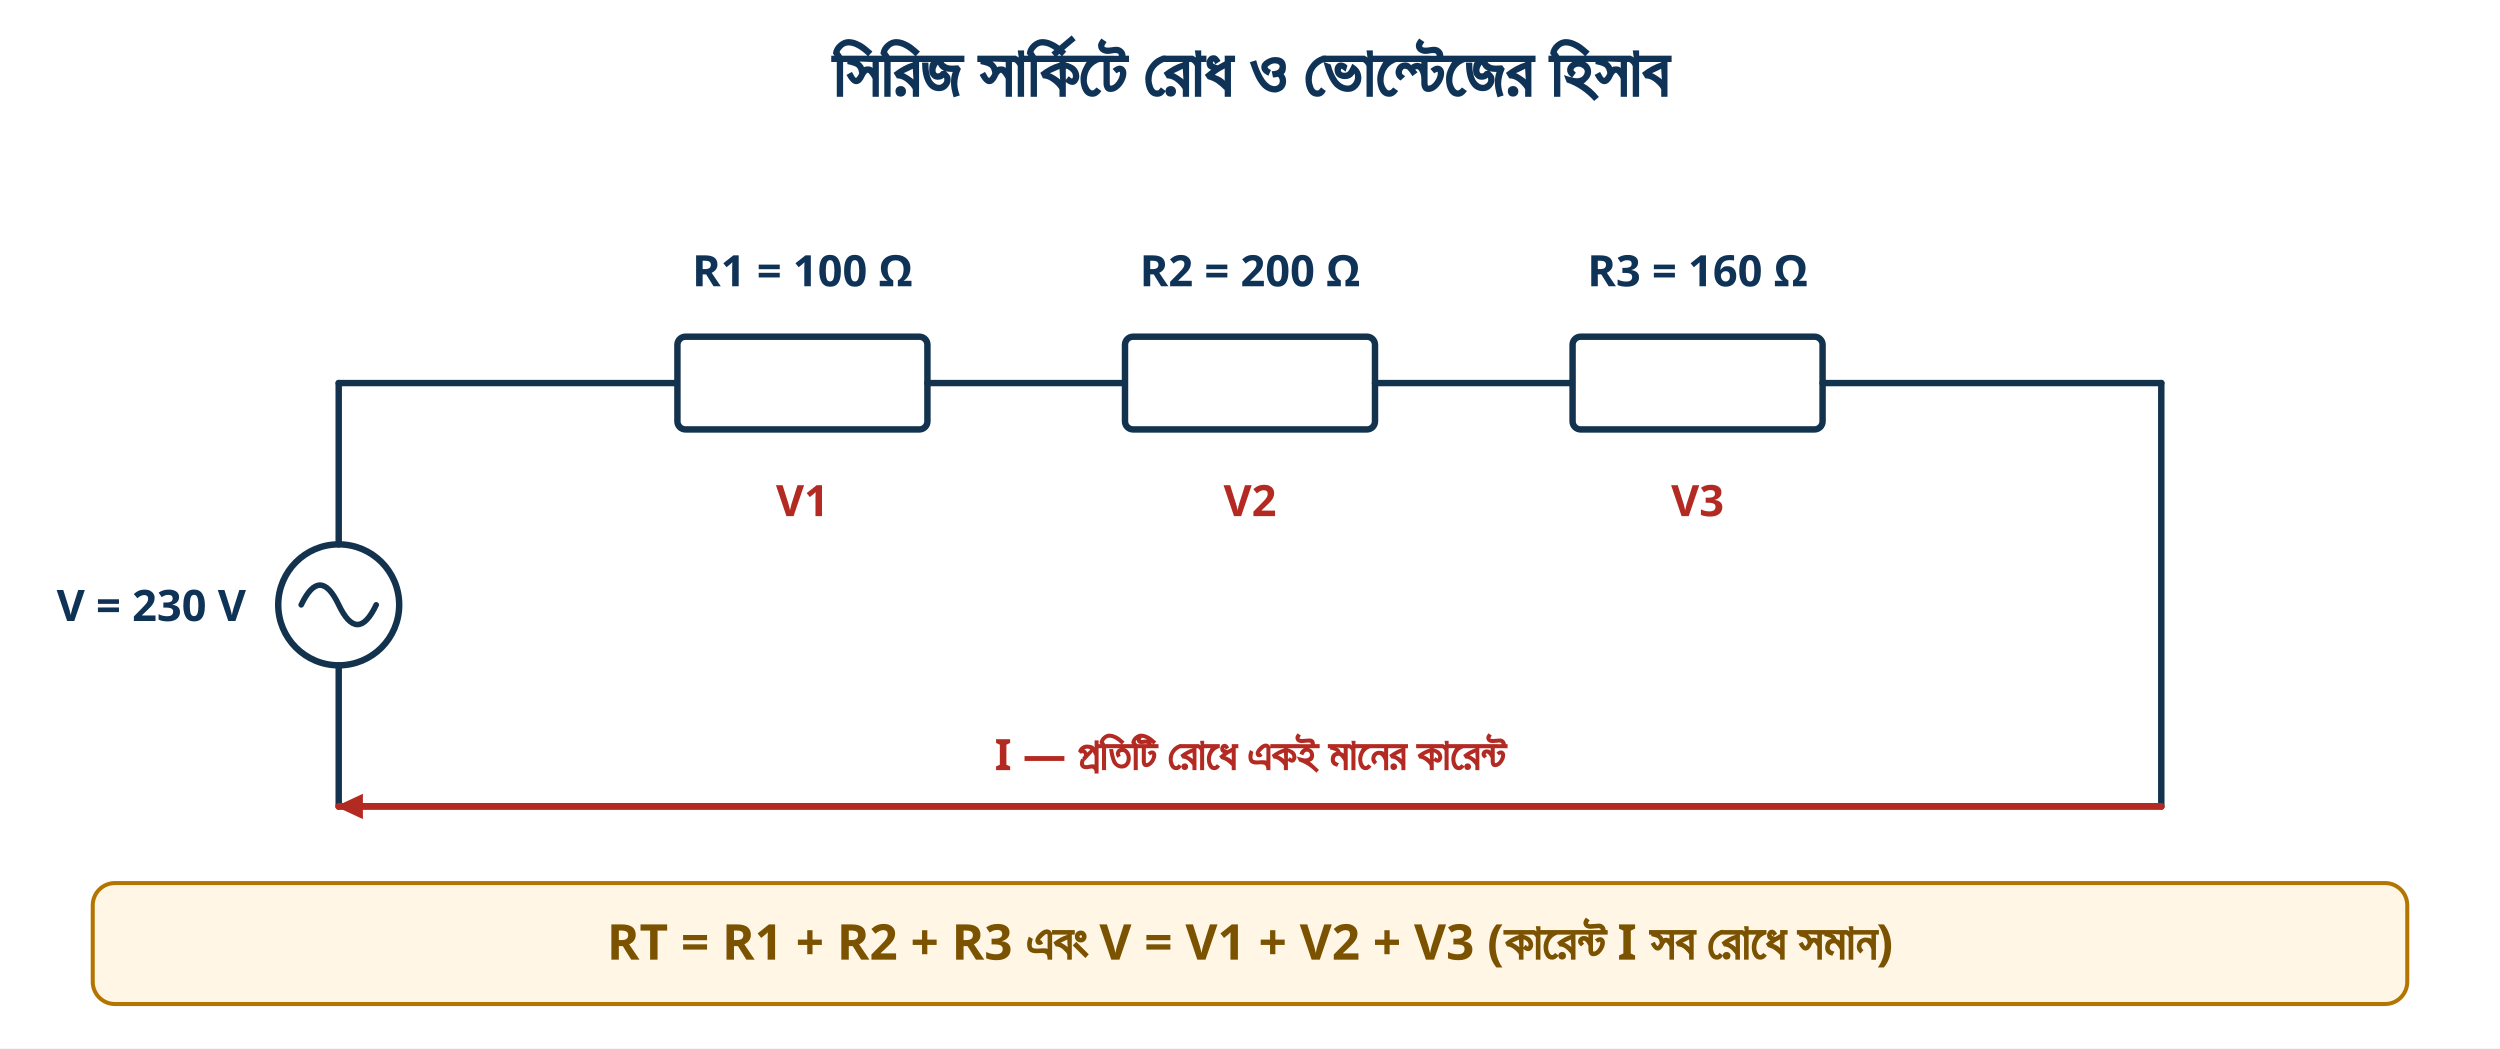
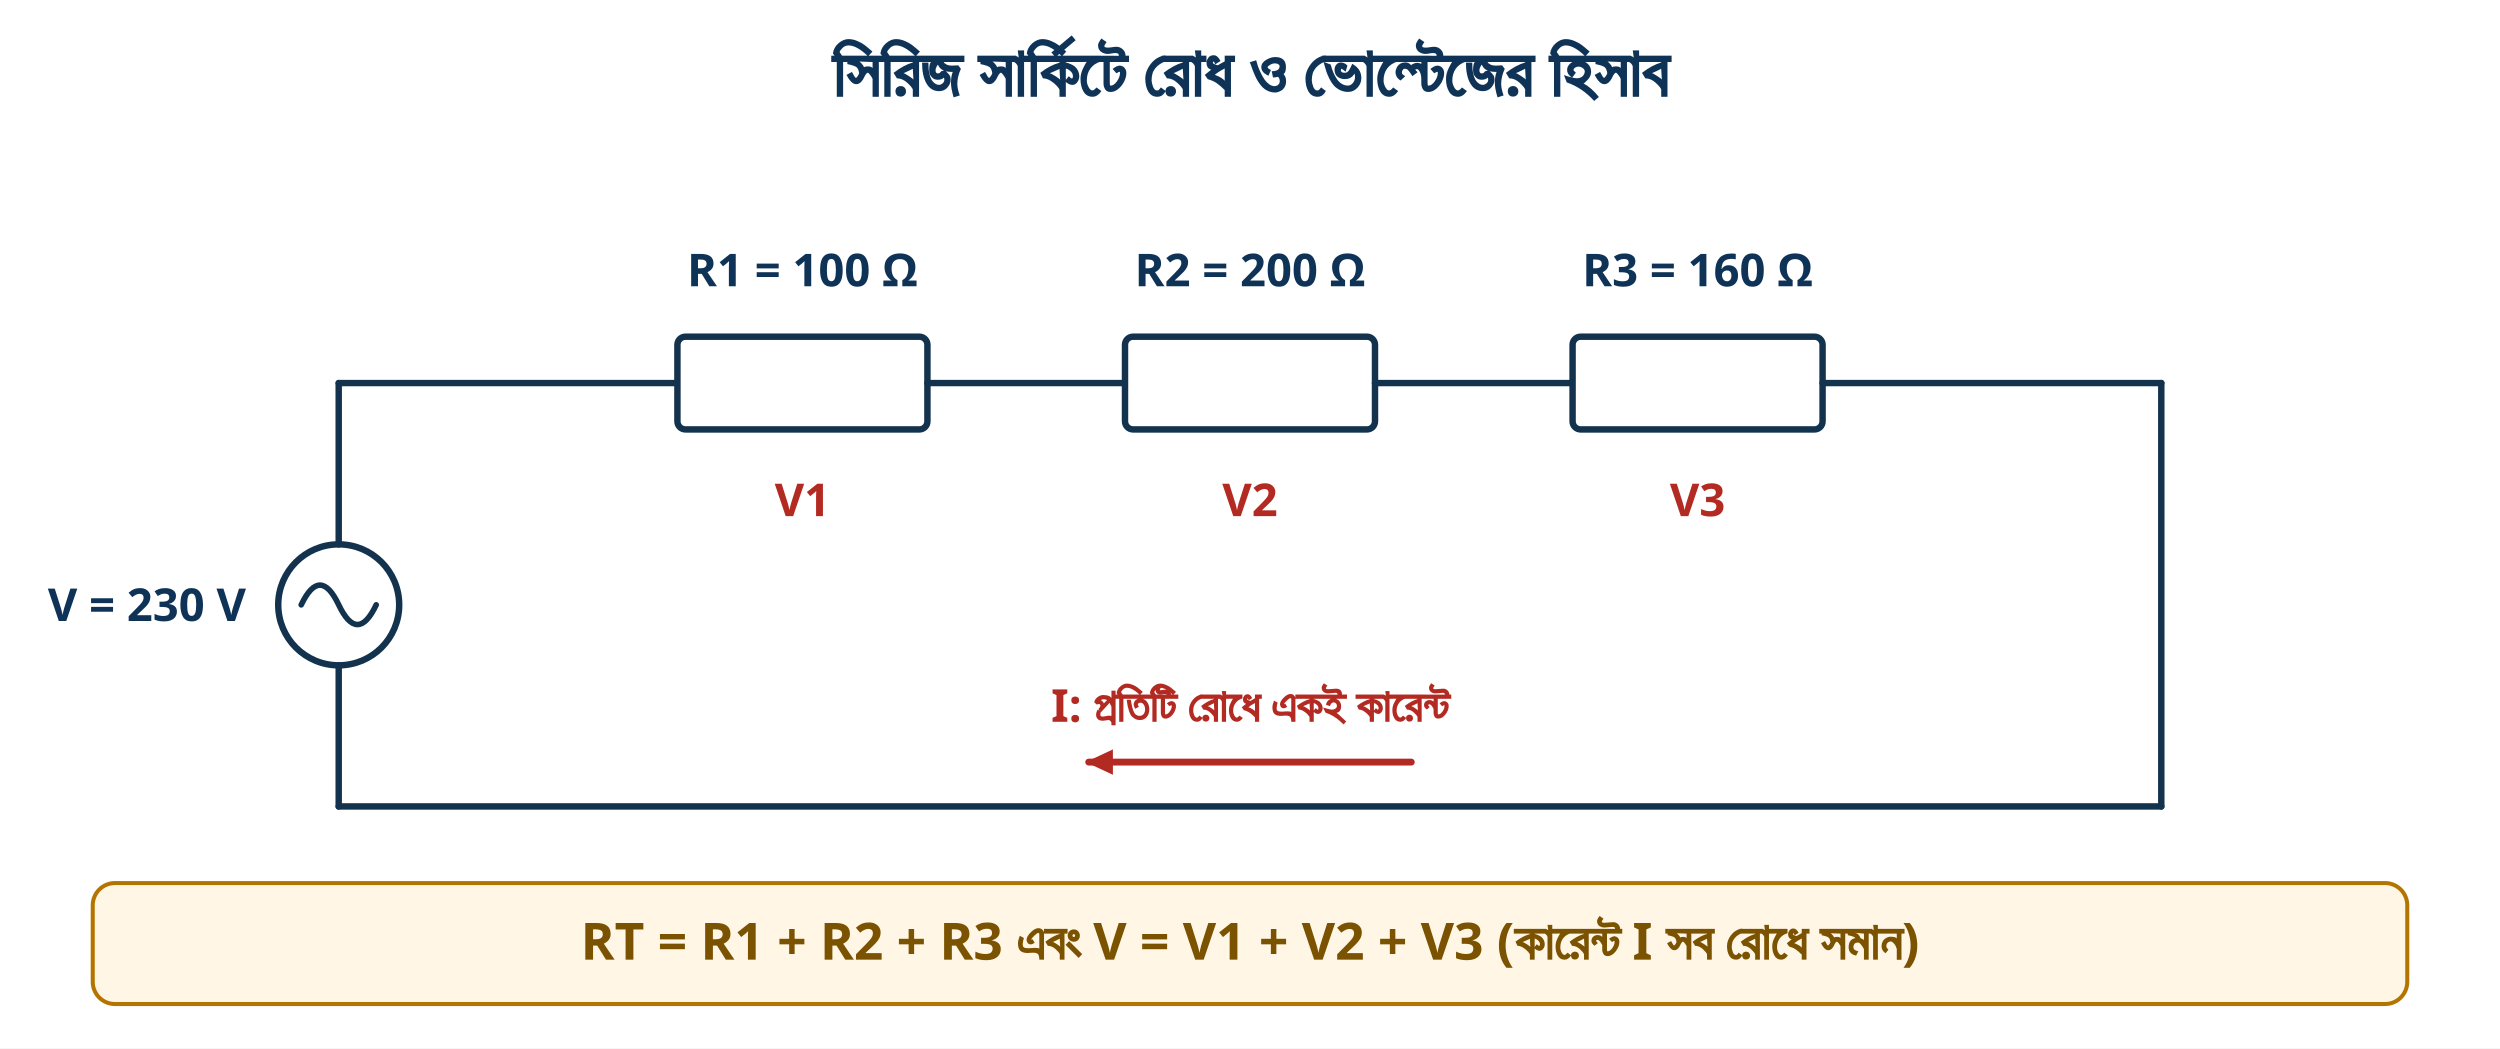
<svg xmlns="http://www.w3.org/2000/svg" width="1240" height="520" viewBox="0 0 1240 520">
  <defs>
    <marker id="ars" viewBox="0 0 10 10" refX="8.5" refY="5" markerUnits="userSpaceOnUse" markerWidth="15" markerHeight="15" orient="auto-start-reverse">
      <path d="M 0.5 0.8 L 9.5 5 L 0.5 9.2 z" fill="#B32A22" />
    </marker>
  </defs>
  <rect width="1240" height="520" fill="#FFFFFF" />
  <text x="620.0" y="48.0" font-family="Kalpurush" font-size="34" font-weight="700" fill="#0F3357" text-anchor="middle">সিরিজ সার্কিটে রোধ ও ভোল্টেজের হিসাব</text>
  <circle cx="168.0" cy="300.0" r="30.0" fill="#FFFFFF" stroke="#12324D" stroke-width="3.2" />
  <path d="M 149.4 300 q 9.3 -19.53 18.6 0 q 9.3 19.53 18.6 0" fill="none" stroke="#12324D" stroke-width="2.8" stroke-linecap="round" stroke-linejoin="round" />
  <path d="M 168 190 L 168 270" fill="none" stroke="#12324D" stroke-width="3.2" stroke-linecap="round" stroke-linejoin="round" />
  <path d="M 168 330 L 168 400" fill="none" stroke="#12324D" stroke-width="3.2" stroke-linecap="round" stroke-linejoin="round" />
-   <text x="122.0" y="308.0" font-family="Kalpurush" font-size="21.5" font-weight="700" fill="#0F3357" text-anchor="end">V = 230 V</text>
+   <text x="122.0" y="308.0" font-family="Kalpurush" font-size="22.5" font-weight="700" fill="#0F3357" text-anchor="end">V = 230 V</text>
  <path d="M 168 190 L 336 190" fill="none" stroke="#12324D" stroke-width="3.2" stroke-linecap="round" stroke-linejoin="round" />
  <rect x="336.0" y="167.0" width="124.0" height="46.0" rx="4" fill="#FFFFFF" stroke="#12324D" stroke-width="3.2" />
-   <text x="398.0" y="142.0" font-family="Kalpurush" font-size="21.5" font-weight="700" fill="#0F3357" text-anchor="middle">R1 = 100 Ω</text>
-   <text x="398.0" y="256.0" font-family="Kalpurush" font-size="21.5" font-weight="700" fill="#B32A22" text-anchor="middle">V1</text>
+   <text x="398.0" y="142.0" font-family="Kalpurush" font-size="22.5" font-weight="700" fill="#0F3357" text-anchor="middle">R1 = 100 Ω</text>
+   <text x="398.0" y="256.0" font-family="Kalpurush" font-size="22.5" font-weight="700" fill="#B32A22" text-anchor="middle">V1</text>
  <path d="M 460.0 190 L 558 190" fill="none" stroke="#12324D" stroke-width="3.2" stroke-linecap="round" stroke-linejoin="round" />
  <rect x="558.0" y="167.0" width="124.0" height="46.0" rx="4" fill="#FFFFFF" stroke="#12324D" stroke-width="3.2" />
-   <text x="620.0" y="142.0" font-family="Kalpurush" font-size="21.5" font-weight="700" fill="#0F3357" text-anchor="middle">R2 = 200 Ω</text>
-   <text x="620.0" y="256.0" font-family="Kalpurush" font-size="21.5" font-weight="700" fill="#B32A22" text-anchor="middle">V2</text>
+   <text x="620.0" y="142.0" font-family="Kalpurush" font-size="22.5" font-weight="700" fill="#0F3357" text-anchor="middle">R2 = 200 Ω</text>
+   <text x="620.0" y="256.0" font-family="Kalpurush" font-size="22.5" font-weight="700" fill="#B32A22" text-anchor="middle">V2</text>
  <path d="M 682.0 190 L 780 190" fill="none" stroke="#12324D" stroke-width="3.2" stroke-linecap="round" stroke-linejoin="round" />
  <rect x="780.0" y="167.0" width="124.0" height="46.0" rx="4" fill="#FFFFFF" stroke="#12324D" stroke-width="3.2" />
-   <text x="842.0" y="142.0" font-family="Kalpurush" font-size="21.5" font-weight="700" fill="#0F3357" text-anchor="middle">R3 = 160 Ω</text>
-   <text x="842.0" y="256.0" font-family="Kalpurush" font-size="21.5" font-weight="700" fill="#B32A22" text-anchor="middle">V3</text>
+   <text x="842.0" y="142.0" font-family="Kalpurush" font-size="22.5" font-weight="700" fill="#0F3357" text-anchor="middle">R3 = 160 Ω</text>
+   <text x="842.0" y="256.0" font-family="Kalpurush" font-size="22.5" font-weight="700" fill="#B32A22" text-anchor="middle">V3</text>
  <path d="M 904.0 190 L 1072 190" fill="none" stroke="#12324D" stroke-width="3.2" stroke-linecap="round" stroke-linejoin="round" />
  <path d="M 1072 190 L 1072 400" fill="none" stroke="#12324D" stroke-width="3.2" stroke-linecap="round" stroke-linejoin="round" />
-   <path d="M 1072 400 L 168 400" fill="none" stroke="#B32A22" stroke-width="3.4" stroke-linecap="round" stroke-linejoin="round" marker-end="url(#ars)" />
-   <text x="620.0" y="382.0" font-family="Kalpurush" font-size="21.5" font-weight="700" fill="#B32A22" text-anchor="middle">I — প্রতিটি রোধে একই মানের কারেন্ট</text>
+   <path d="M 1072 400 L 168 400" fill="none" stroke="#12324D" stroke-width="3.2" stroke-linecap="round" stroke-linejoin="round" />
+   <path d="M 700 378 L 540 378" fill="none" stroke="#B32A22" stroke-width="3.4" stroke-linecap="round" stroke-linejoin="round" marker-end="url(#ars)" />
+   <text x="620.0" y="358.0" font-family="Kalpurush" font-size="22.5" font-weight="700" fill="#B32A22" text-anchor="middle">I: প্রতিটি রোধে একই কারেন্ট</text>
  <rect x="46.0" y="438.0" width="1148.0" height="60.0" rx="11" fill="#FFF6E5" stroke="#B47500" stroke-width="2" />
-   <text x="620.0" y="476.0" font-family="Kalpurush" font-size="24.5" font-weight="700" fill="#7A5200" text-anchor="middle">RT = R1 + R2 + R3    এবং    V = V1 + V2 + V3    (কারেন্ট I সব রোধে সমান)</text>
+   <text x="620.0" y="476.0" font-family="Kalpurush" font-size="25.5" font-weight="700" fill="#7A5200" text-anchor="middle">RT = R1 + R2 + R3    এবং    V = V1 + V2 + V3    (কারেন্ট I সব রোধে সমান)</text>
</svg>
